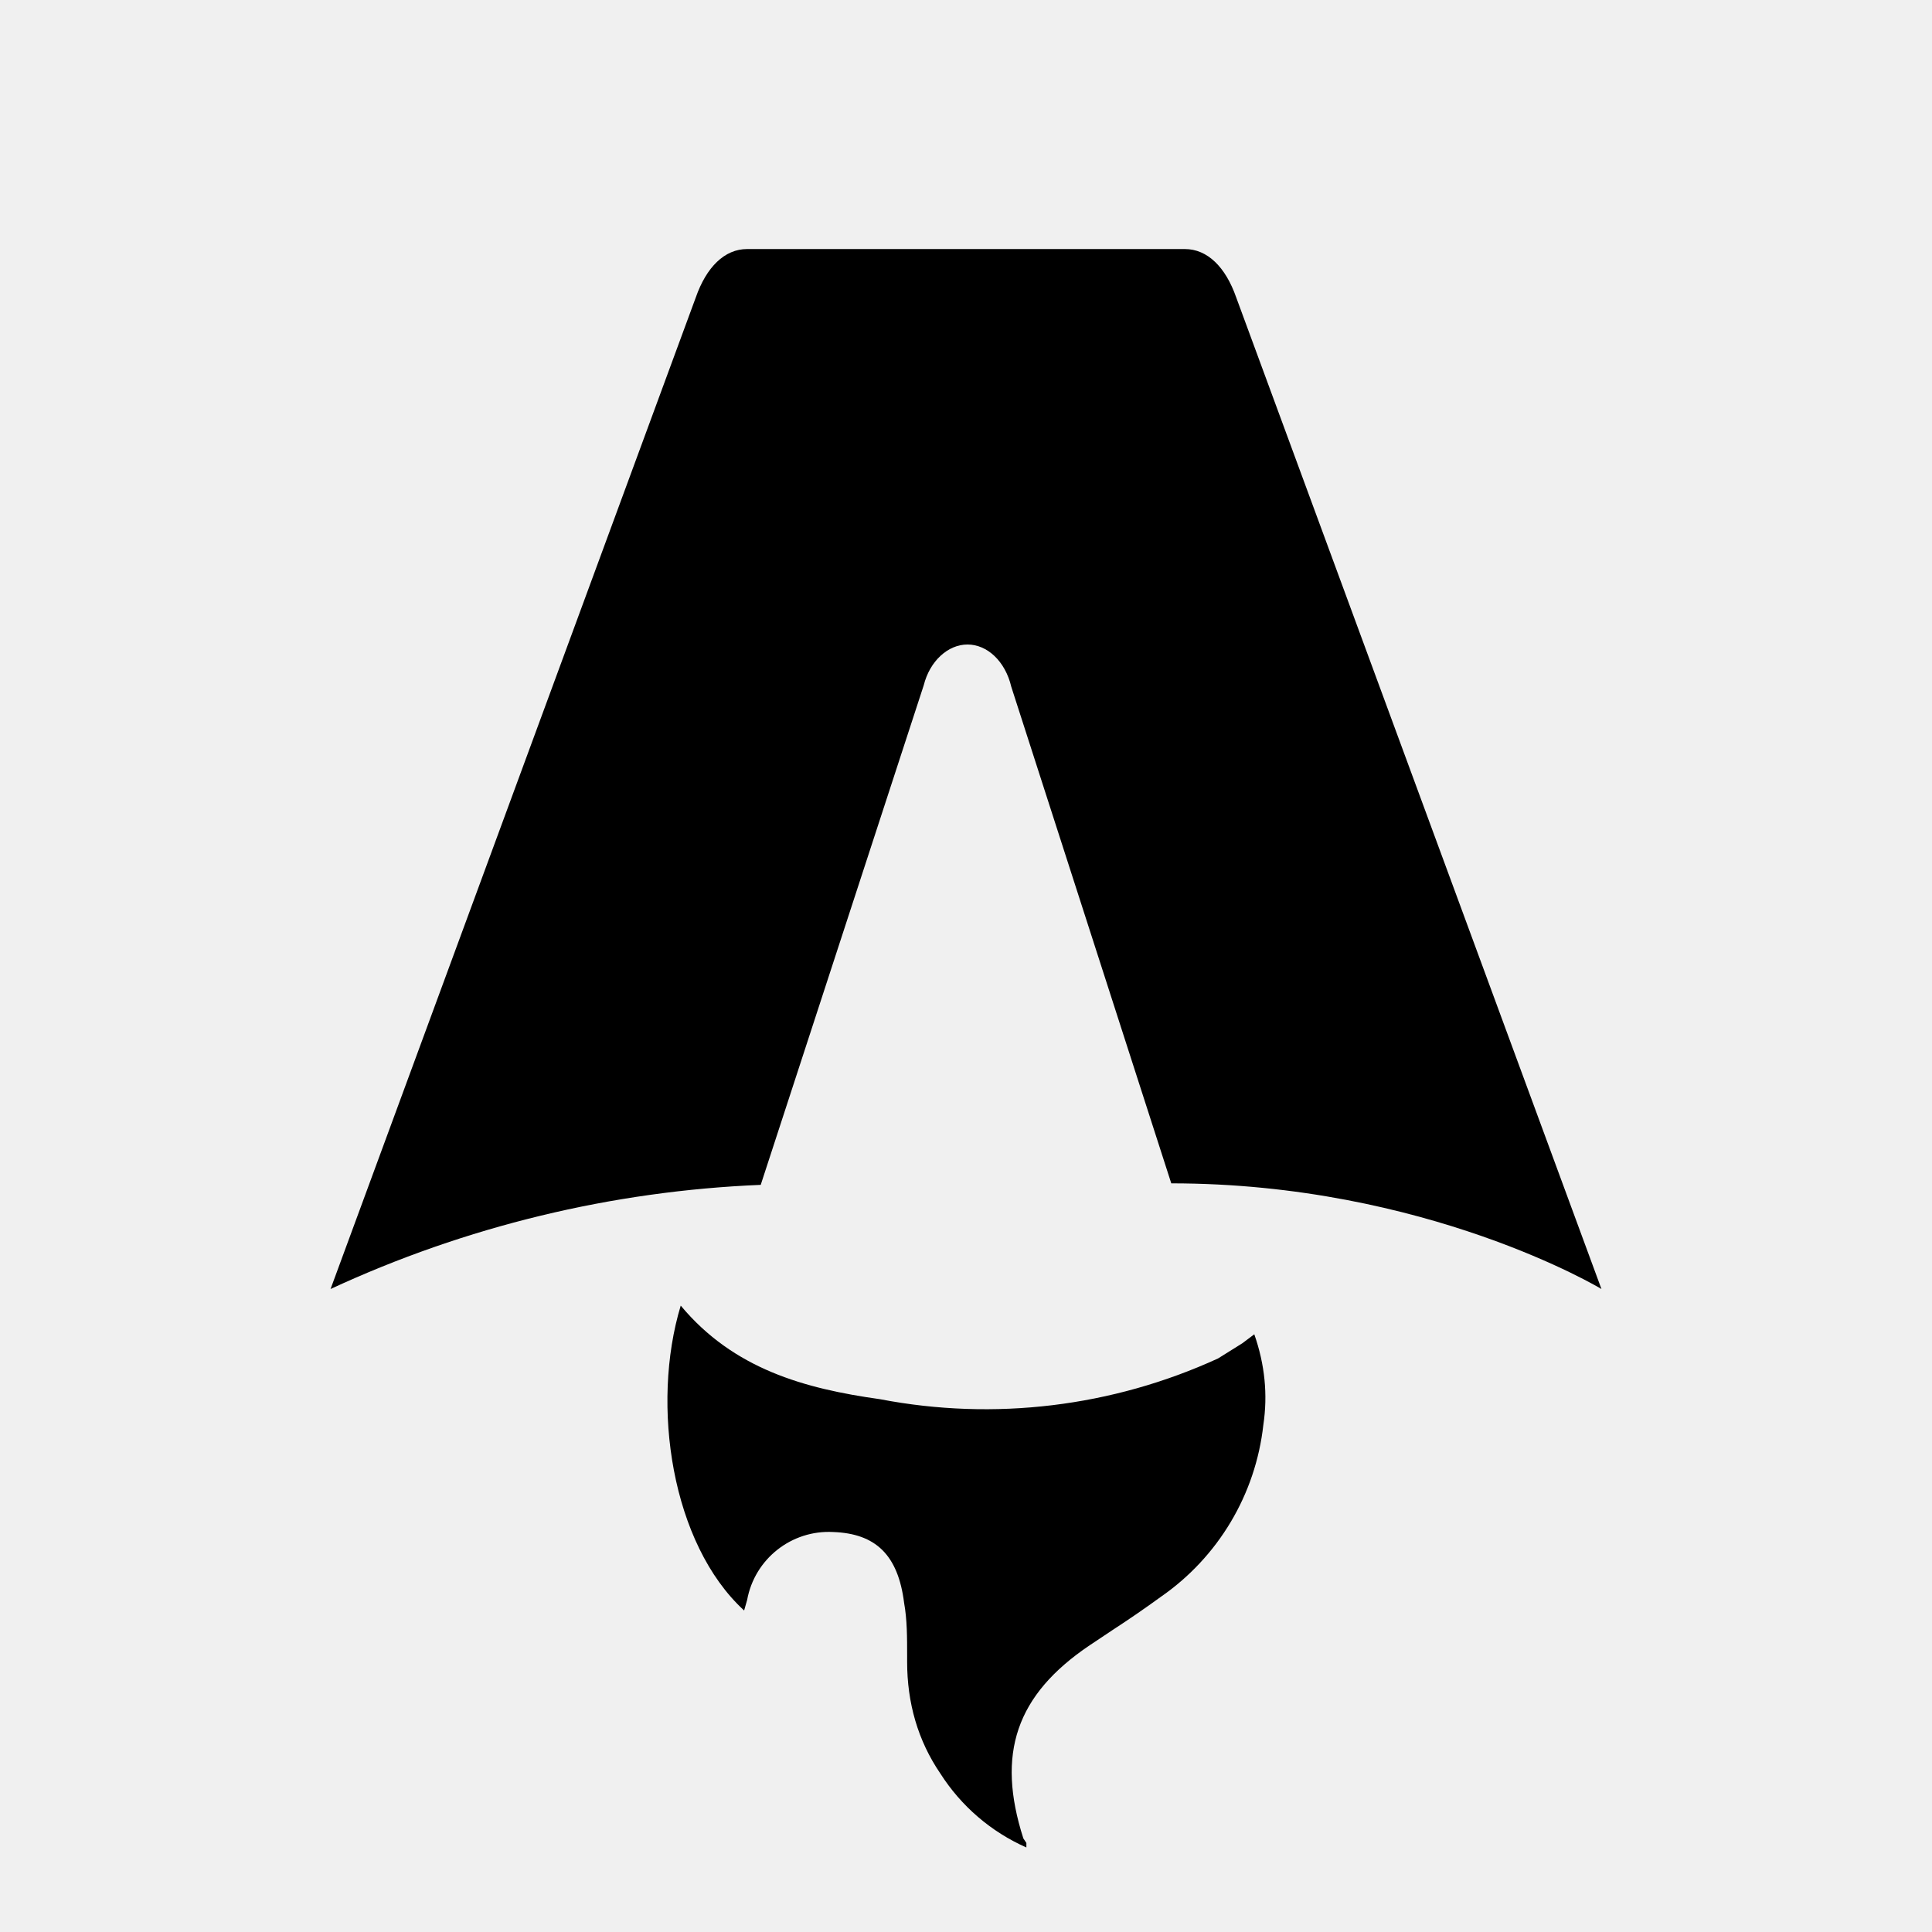
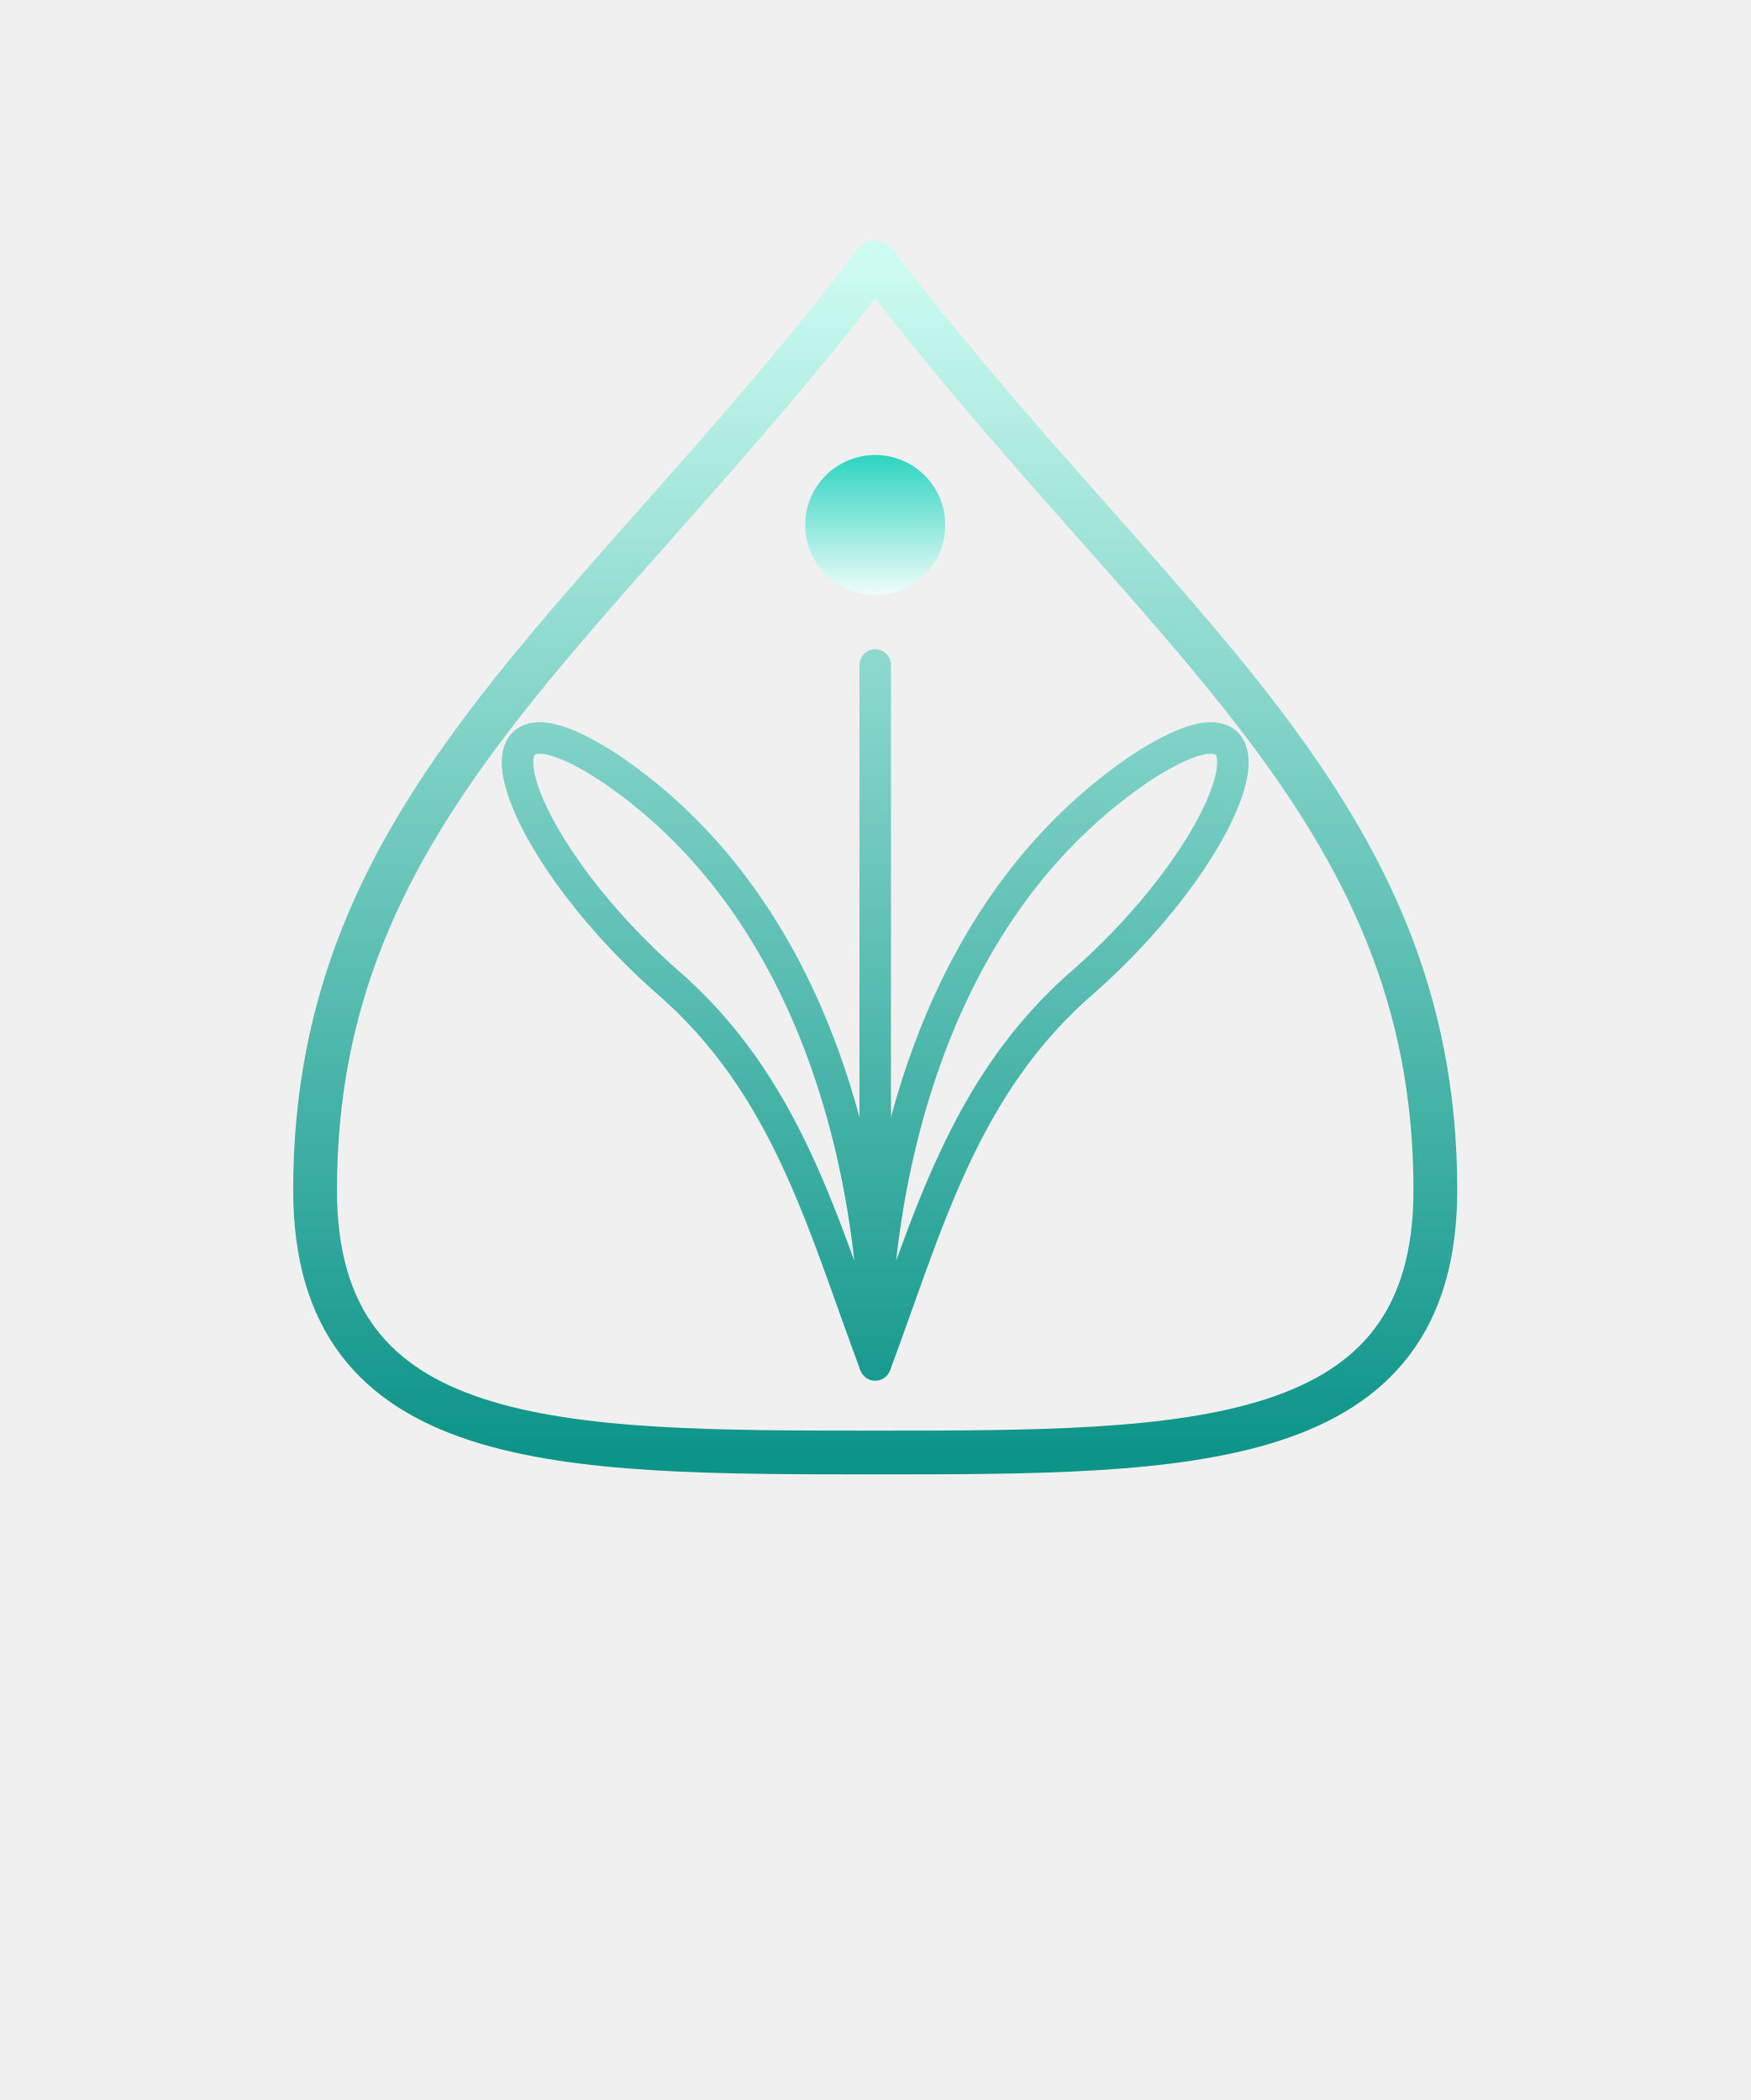
- <svg xmlns="http://www.w3.org/2000/svg" fill="none" viewBox="0 0 128 128">
-   <path d="M50.4 78.5a75.1 75.1 0 0 0-28.5 6.9l24.2-65.7c.7-2 1.9-3.2 3.4-3.2h29c1.5 0 2.7 1.2 3.4 3.2l24.2 65.7s-11.6-7-28.5-7L67 45.5c-.4-1.7-1.6-2.8-2.9-2.8-1.3 0-2.5 1.1-2.9 2.7L50.4 78.5Zm-1.1 28.2Zm-4.2-20.2c-2 6.6-.6 15.8 4.2 20.2a17.5 17.5 0 0 1 .2-.7 5.5 5.5 0 0 1 5.7-4.5c2.8.1 4.3 1.5 4.7 4.7.2 1.1.2 2.3.2 3.5v.4c0 2.7.7 5.2 2.2 7.4a13 13 0 0 0 5.7 4.9v-.3l-.2-.3c-1.8-5.6-.5-9.5 4.4-12.8l1.5-1a73 73 0 0 0 3.2-2.2 16 16 0 0 0 6.8-11.4c.3-2 .1-4-.6-6l-.8.6-1.6 1a37 37 0 0 1-22.4 2.7c-5-.7-9.7-2-13.2-6.2Z" />
-   <style>
-         path { fill: #000; }
-         @media (prefers-color-scheme: dark) {
-             path { fill: #FFF; }
-         }
-     </style>
+ <svg xmlns="http://www.w3.org/2000/svg" viewBox="0 0 100 120" fill="none">
+   <path id="svg-droplet-glow" d="M50 12 C68 33 85 45 85 68 C85 85 68 85 50 85 C32 85 15 85 15 68 C15 45 32 33 50 12 Z" fill="url(#grad-accent-glow)" opacity="0.12" style="opacity: 0;" />
+   <path id="svg-droplet-contour" d="M50 15 C66 36 82 46 82 68 C82 83 68 83 50 83 C32 83 18 83 18 68 C18 46 34 36 50 15 Z" stroke="url(#grad-contour-stroke)" stroke-width="2.5" stroke-linecap="round" stroke-linejoin="round" style="display: block;" />
+   <path id="svg-leaf-left" d="M50 78 C50 78 51 55 35 44 C26 38 29 48 38 56 C45 62 47 70 50 78 Z" fill="none" opacity="1" stroke="url(#grad-contour-stroke)" stroke-width="1.8" />
+   <path id="svg-leaf-right" d="M50 78 C50 78 49 55 65 44 C74 38 71 48 62 56 C55 62 53 70 50 78 Z" fill="none" opacity="1" stroke="url(#grad-contour-stroke)" stroke-width="1.8" />
+   <path id="svg-leaf-stem" d="M50 78 V38" stroke="url(#grad-contour-stroke)" stroke-width="1.8" stroke-linecap="round" />
+   <circle id="svg-dewdrop" cx="50" cy="30" r="4" fill="url(#grad-dewdrop-color)" />
+   <g id="svg-brand-text-group" style="display: none;">
+     <text id="svg-brand-name" x="50" y="103" text-anchor="middle" fill="#FFFFFF" font-family="'Montserrat', sans-serif" font-weight="500" font-size="7.5" letter-spacing="0.18em">ginkvora</text>
+     <text id="svg-brand-tagline" x="50" y="112" text-anchor="middle" fill="#0D9488" font-family="'Inter', sans-serif" font-weight="600" font-size="3.5" letter-spacing="0.32em">PURE &amp; NATURAL</text>
+   </g>
+   <defs>
+     <linearGradient id="grad-accent-glow" x1="50" y1="12" x2="50" y2="85" gradientUnits="userSpaceOnUse">
+       <stop offset="0%" stop-color="#34d399" />
+       <stop offset="100%" stop-color="#059669" />
+     </linearGradient>
+     <linearGradient id="grad-contour-stroke" x1="50" y1="15" x2="50" y2="83" gradientUnits="userSpaceOnUse">
+       <stop offset="0%" stop-color="#ccfbf1" />
+       <stop offset="100%" stop-color="#0d9488" />
+     </linearGradient>
+     <linearGradient id="grad-leaf-main" x1="50" y1="38" x2="50" y2="78" gradientUnits="userSpaceOnUse">
+       <stop id="grad-leaf-stop-1" offset="0%" stop-color="#5eead4" />
+       <stop id="grad-leaf-stop-2" offset="100%" stop-color="#0f766e" />
+     </linearGradient>
+     <linearGradient id="grad-dewdrop-color" x1="50" y1="26" x2="50" y2="34" gradientUnits="userSpaceOnUse">
+       <stop id="grad-dew-stop-1" offset="0%" stop-color="#2dd4bf" />
+       <stop id="grad-dew-stop-2" offset="100%" stop-color="#f0fdfa" />
+     </linearGradient>
+   </defs>
</svg>
